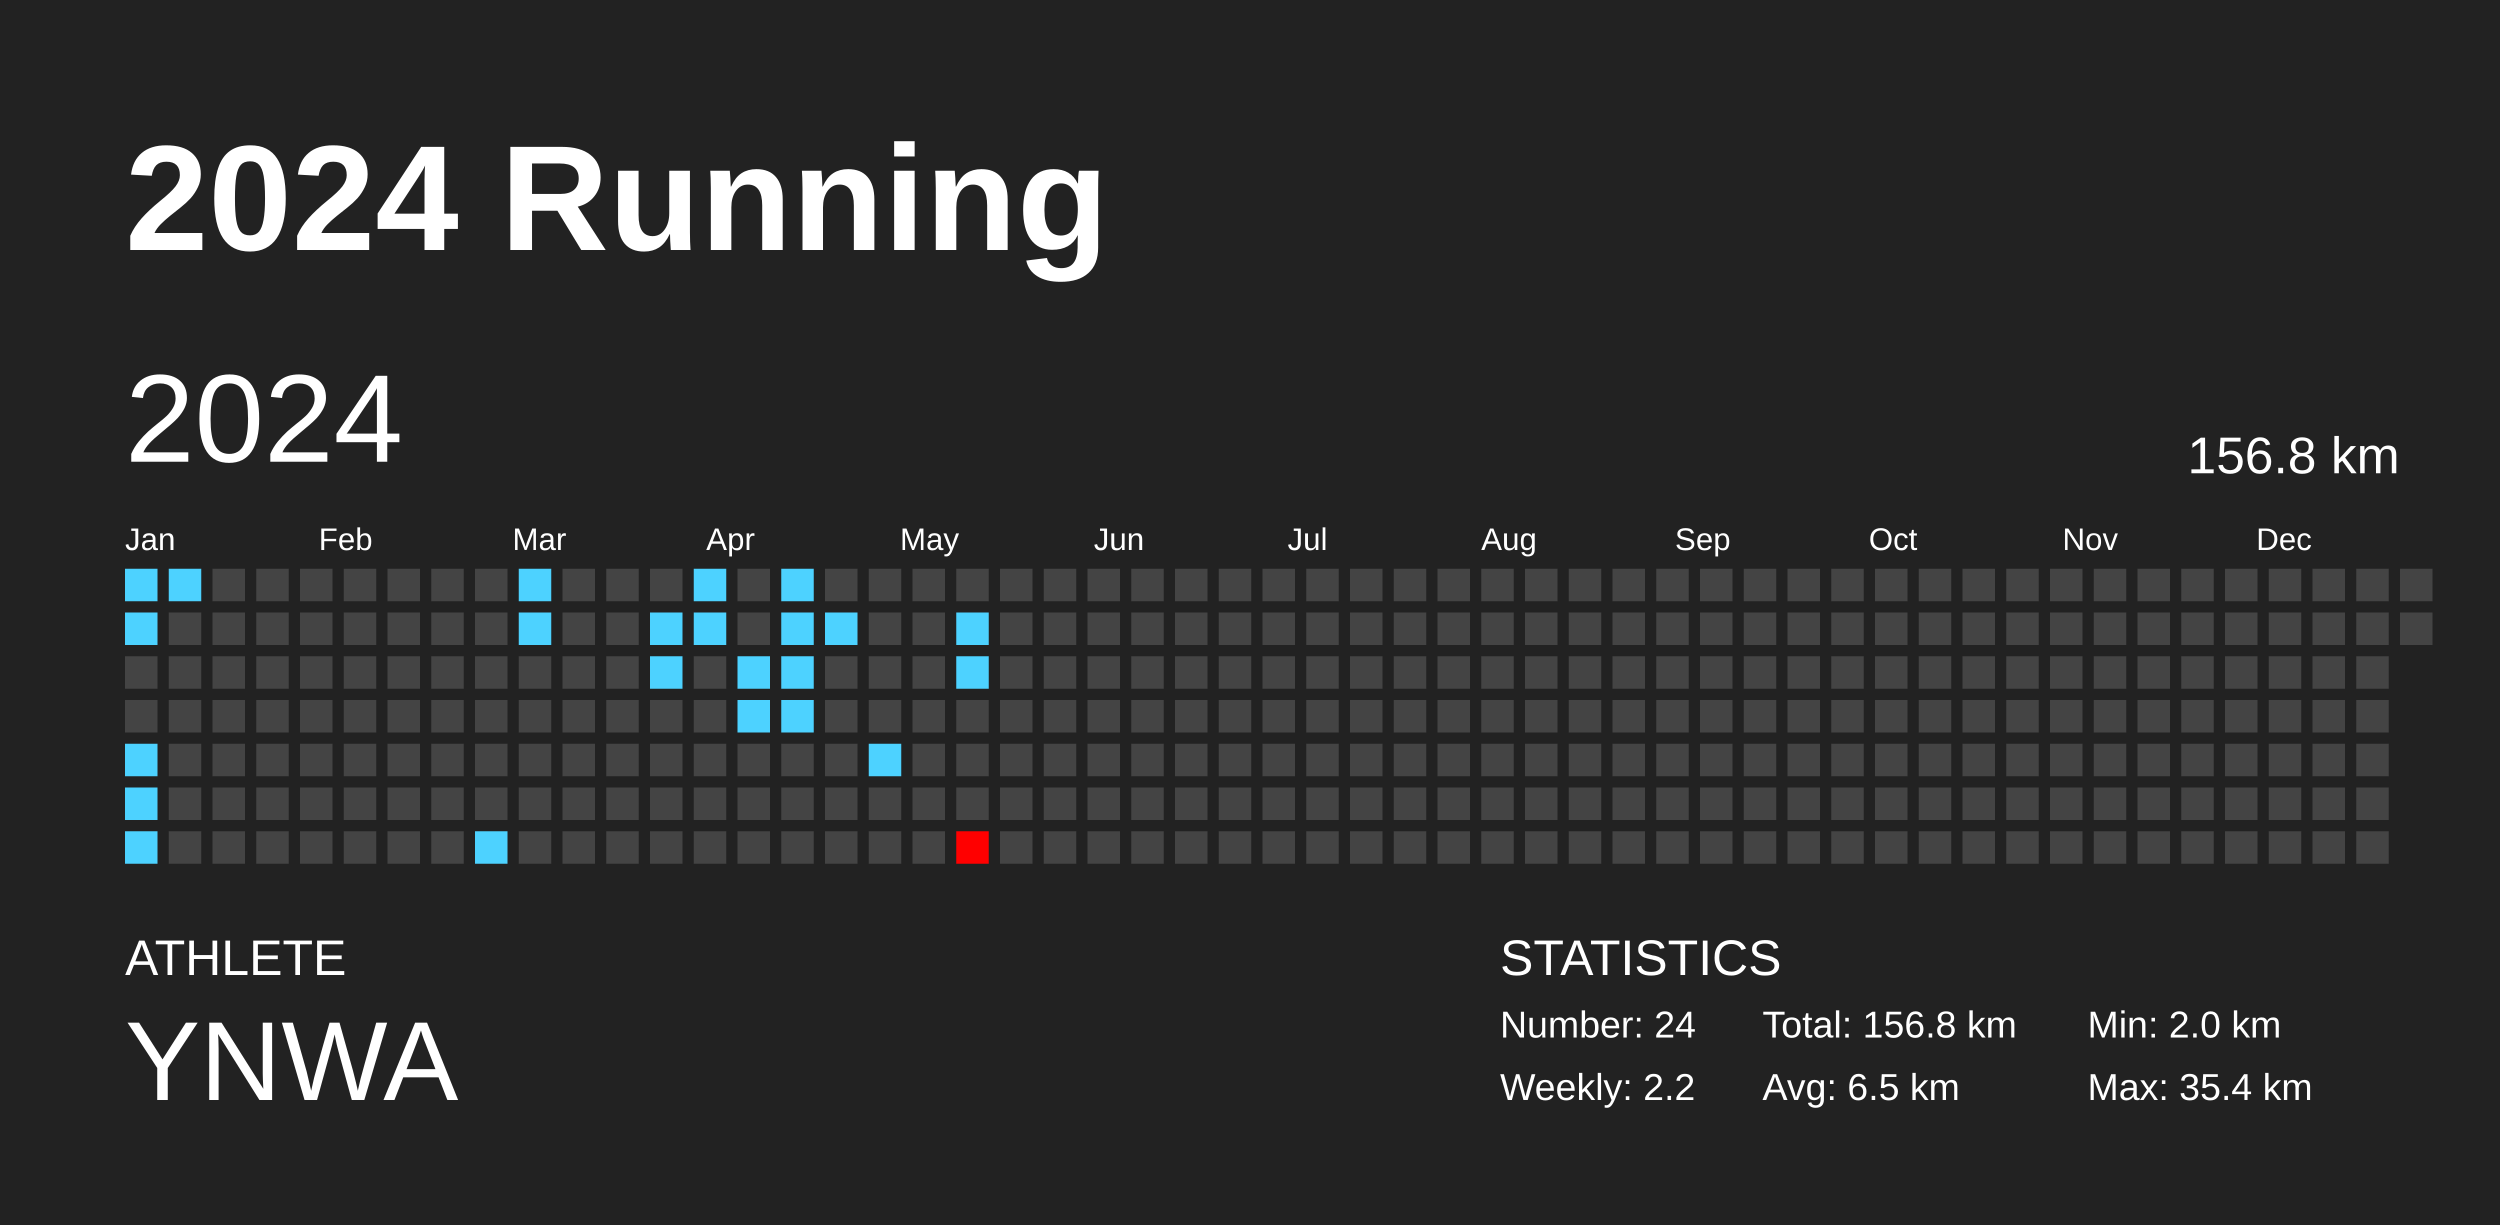
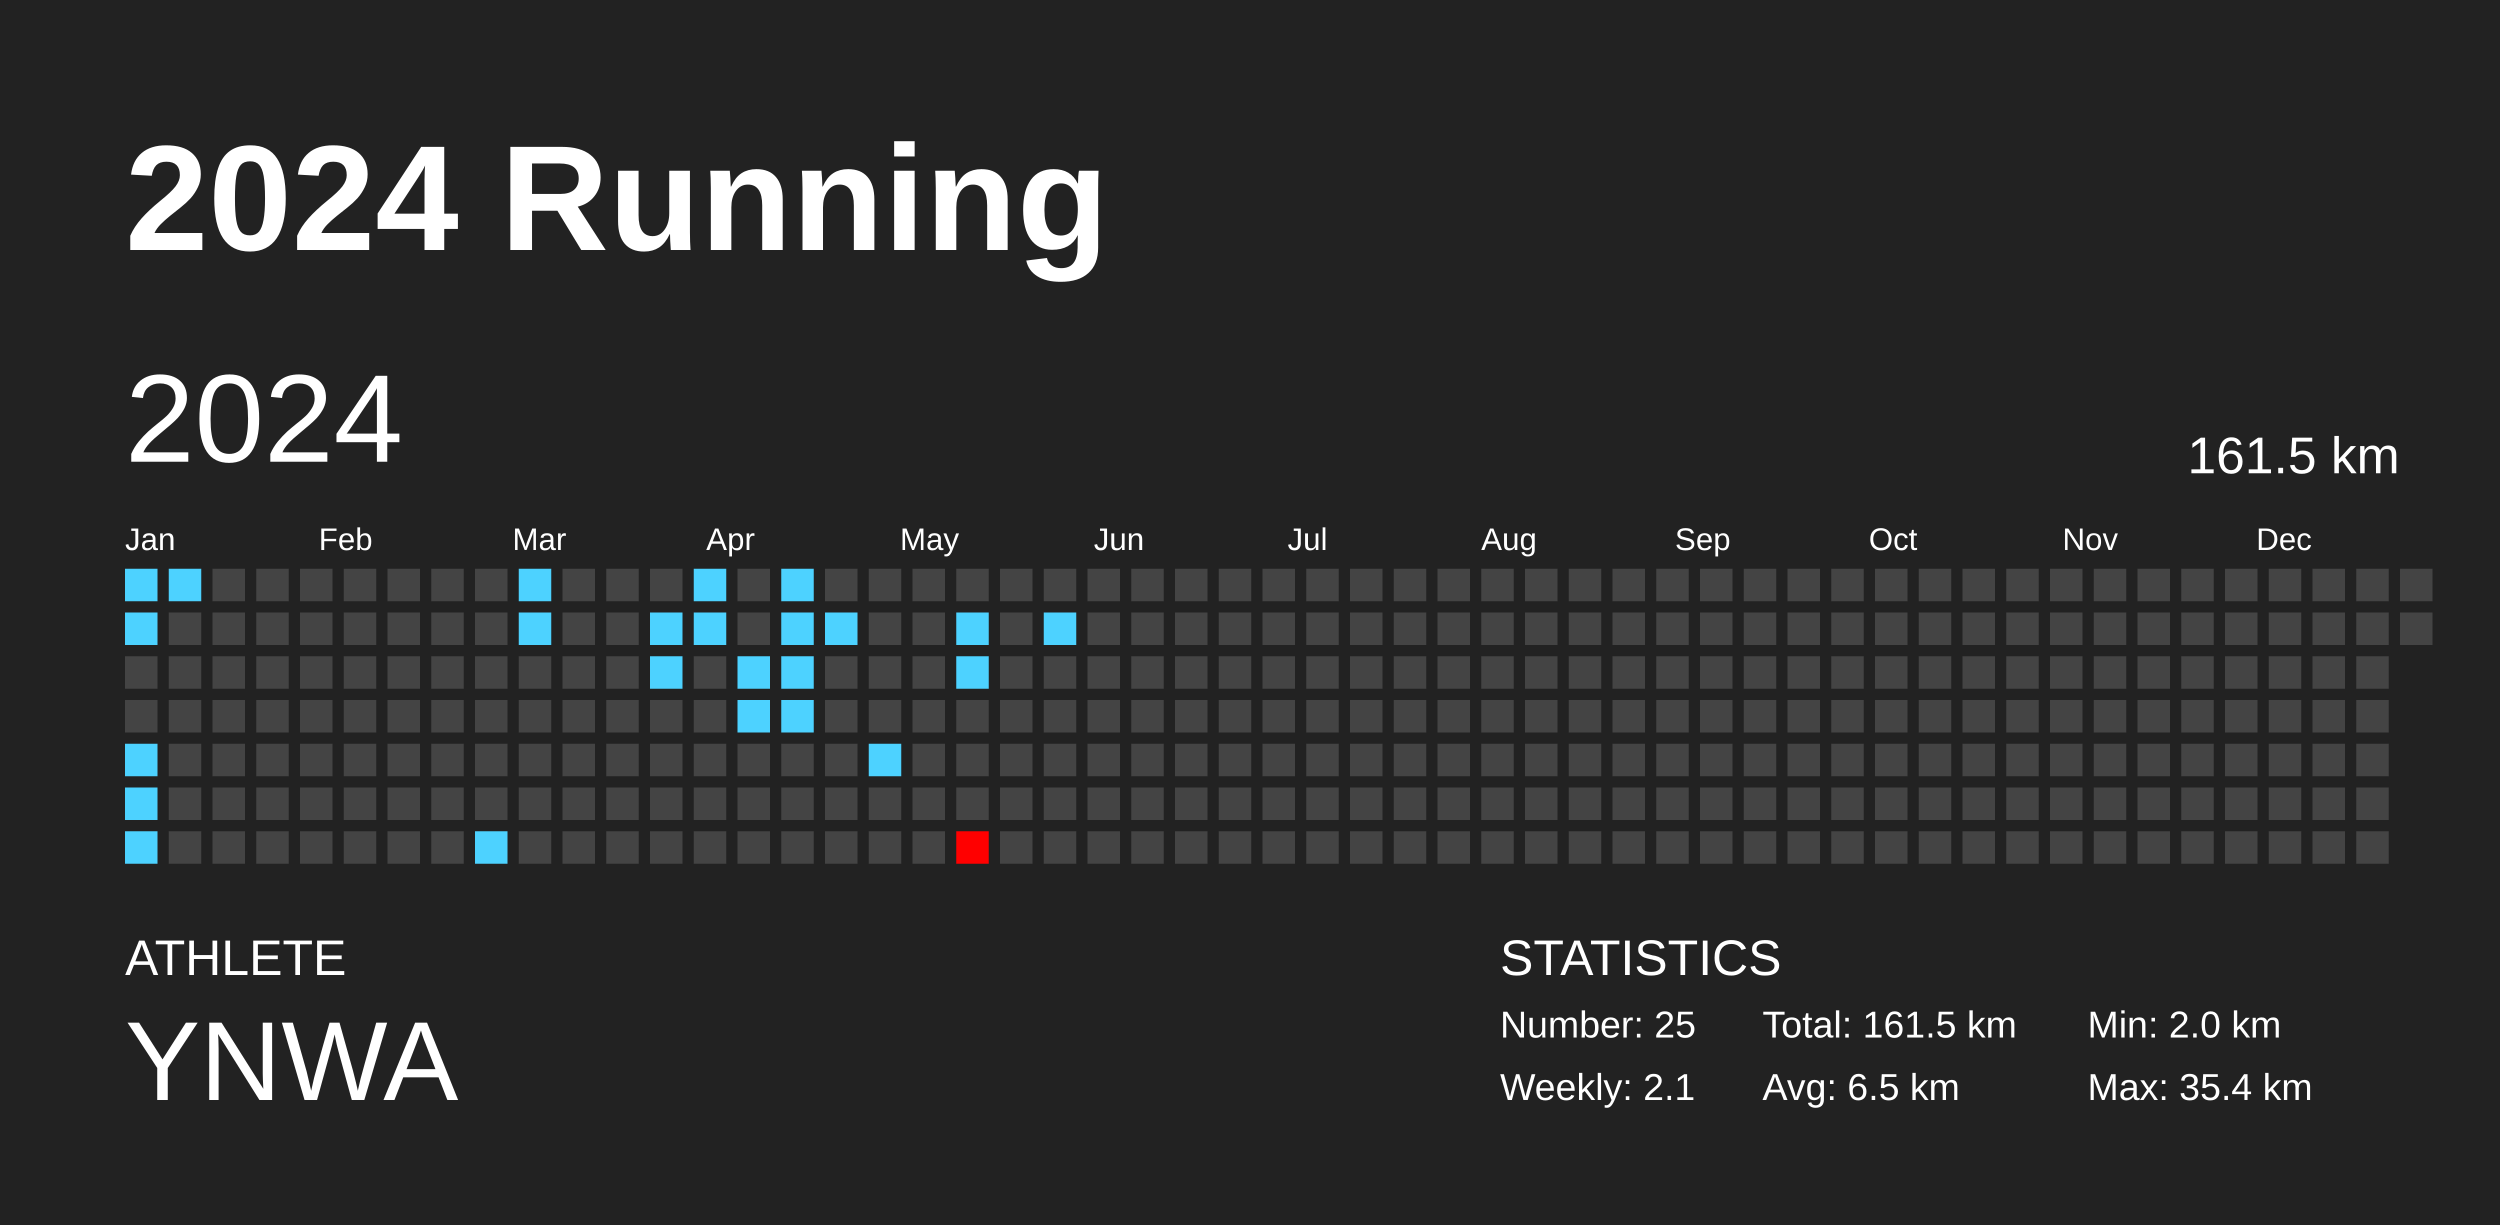
<svg xmlns="http://www.w3.org/2000/svg" baseProfile="full" height="98mm" version="1.1" viewBox="0,0,200,98" width="200mm">
  <defs />
  <rect fill="#222222" height="98" width="200" x="0" y="0" />
  <text fill="#FFFFFF" style="font-size:12px; font-family:Arial; font-weight:bold;" x="10" y="20">2024 Running</text>
  <text fill="#FFFFFF" style="font-size:4px; font-family:Arial" x="10" y="78">ATHLETE</text>
  <text fill="#FFFFFF" style="font-size:9px; font-family:Arial" x="10" y="88">YNWA</text>
  <text fill="#FFFFFF" style="font-size:4px; font-family:Arial" x="120" y="78">STATISTICS</text>
-   <text fill="#FFFFFF" style="font-size:3px; font-family:Arial" x="120" y="83">Number: 24</text>
-   <text fill="#FFFFFF" style="font-size:3px; font-family:Arial" x="120" y="88">Weekly: 2.2</text>
-   <text fill="#FFFFFF" style="font-size:3px; font-family:Arial" x="141" y="83">Total: 156.8 km</text>
+   <text fill="#FFFFFF" style="font-size:3px; font-family:Arial" x="120" y="83">Number: 25</text>
+   <text fill="#FFFFFF" style="font-size:3px; font-family:Arial" x="120" y="88">Weekly: 2.1</text>
+   <text fill="#FFFFFF" style="font-size:3px; font-family:Arial" x="141" y="83">Total: 161.5 km</text>
  <text fill="#FFFFFF" style="font-size:3px; font-family:Arial" x="141" y="88">Avg: 6.5 km</text>
  <text fill="#FFFFFF" style="font-size:3px; font-family:Arial" x="167" y="83">Min: 2.0 km</text>
  <text fill="#FFFFFF" style="font-size:3px; font-family:Arial" x="167" y="88">Max: 35.4 km</text>
  <text dominant-baseline="hanging" fill="#FFFFFF" style="font-size:10.0px; font-family:Arial;" x="10" y="30">2024</text>
-   <text dominant-baseline="hanging" fill="#FFFFFF" style="font-size:4.125px; font-family:Arial;" x="175" y="35">156.8 km</text>
+   <text dominant-baseline="hanging" fill="#FFFFFF" style="font-size:4.125px; font-family:Arial;" x="175" y="35">161.5 km</text>
  <text fill="#FFFFFF" style="font-size:2.5px; font-family:Arial" x="10.0" y="44">Jan</text>
  <text fill="#FFFFFF" style="font-size:2.5px; font-family:Arial" x="25.5" y="44">Feb</text>
  <text fill="#FFFFFF" style="font-size:2.5px; font-family:Arial" x="41.0" y="44">Mar</text>
  <text fill="#FFFFFF" style="font-size:2.5px; font-family:Arial" x="56.5" y="44">Apr</text>
  <text fill="#FFFFFF" style="font-size:2.5px; font-family:Arial" x="72.0" y="44">May</text>
  <text fill="#FFFFFF" style="font-size:2.5px; font-family:Arial" x="87.5" y="44">Jun</text>
  <text fill="#FFFFFF" style="font-size:2.5px; font-family:Arial" x="103.0" y="44">Jul</text>
  <text fill="#FFFFFF" style="font-size:2.5px; font-family:Arial" x="118.5" y="44">Aug</text>
  <text fill="#FFFFFF" style="font-size:2.5px; font-family:Arial" x="134.0" y="44">Sep</text>
  <text fill="#FFFFFF" style="font-size:2.5px; font-family:Arial" x="149.5" y="44">Oct</text>
  <text fill="#FFFFFF" style="font-size:2.5px; font-family:Arial" x="165.0" y="44">Nov</text>
  <text fill="#FFFFFF" style="font-size:2.5px; font-family:Arial" x="180.5" y="44">Dec</text>
  <rect fill="#4dd2ff" height="2.6" width="2.6" x="10.0" y="45.5" />
  <rect fill="#4dd2ff" height="2.6" width="2.6" x="10.0" y="49.0" />
  <rect fill="#444444" height="2.6" width="2.6" x="10.0" y="52.5" />
  <rect fill="#444444" height="2.6" width="2.6" x="10.0" y="56.0" />
  <rect fill="#4dd2ff" height="2.6" width="2.6" x="10.0" y="59.5" />
  <rect fill="#4dd2ff" height="2.6" width="2.6" x="10.0" y="63.0" />
  <rect fill="#4dd2ff" height="2.6" width="2.6" x="10.0" y="66.5" />
  <rect fill="#4dd2ff" height="2.6" width="2.6" x="13.5" y="45.5" />
  <rect fill="#444444" height="2.6" width="2.6" x="13.5" y="49.0" />
  <rect fill="#444444" height="2.6" width="2.6" x="13.5" y="52.5" />
  <rect fill="#444444" height="2.6" width="2.6" x="13.5" y="56.0" />
  <rect fill="#444444" height="2.6" width="2.6" x="13.5" y="59.5" />
  <rect fill="#444444" height="2.6" width="2.6" x="13.5" y="63.0" />
  <rect fill="#444444" height="2.6" width="2.6" x="13.5" y="66.5" />
  <rect fill="#444444" height="2.6" width="2.6" x="17.0" y="45.5" />
  <rect fill="#444444" height="2.6" width="2.6" x="17.0" y="49.0" />
  <rect fill="#444444" height="2.6" width="2.6" x="17.0" y="52.5" />
  <rect fill="#444444" height="2.6" width="2.6" x="17.0" y="56.0" />
  <rect fill="#444444" height="2.6" width="2.6" x="17.0" y="59.5" />
  <rect fill="#444444" height="2.6" width="2.6" x="17.0" y="63.0" />
  <rect fill="#444444" height="2.6" width="2.6" x="17.0" y="66.5" />
  <rect fill="#444444" height="2.6" width="2.6" x="20.5" y="45.5" />
  <rect fill="#444444" height="2.6" width="2.6" x="20.5" y="49.0" />
  <rect fill="#444444" height="2.6" width="2.6" x="20.5" y="52.5" />
  <rect fill="#444444" height="2.6" width="2.6" x="20.5" y="56.0" />
  <rect fill="#444444" height="2.6" width="2.6" x="20.5" y="59.5" />
  <rect fill="#444444" height="2.6" width="2.6" x="20.5" y="63.0" />
  <rect fill="#444444" height="2.6" width="2.6" x="20.5" y="66.5" />
  <rect fill="#444444" height="2.6" width="2.6" x="24.0" y="45.5" />
  <rect fill="#444444" height="2.6" width="2.6" x="24.0" y="49.0" />
  <rect fill="#444444" height="2.6" width="2.6" x="24.0" y="52.5" />
  <rect fill="#444444" height="2.6" width="2.6" x="24.0" y="56.0" />
  <rect fill="#444444" height="2.6" width="2.6" x="24.0" y="59.5" />
  <rect fill="#444444" height="2.6" width="2.6" x="24.0" y="63.0" />
  <rect fill="#444444" height="2.6" width="2.6" x="24.0" y="66.5" />
  <rect fill="#444444" height="2.6" width="2.6" x="27.5" y="45.5" />
  <rect fill="#444444" height="2.6" width="2.6" x="27.5" y="49.0" />
  <rect fill="#444444" height="2.6" width="2.6" x="27.5" y="52.5" />
  <rect fill="#444444" height="2.6" width="2.6" x="27.5" y="56.0" />
  <rect fill="#444444" height="2.6" width="2.6" x="27.5" y="59.5" />
  <rect fill="#444444" height="2.6" width="2.6" x="27.5" y="63.0" />
  <rect fill="#444444" height="2.6" width="2.6" x="27.5" y="66.5" />
  <rect fill="#444444" height="2.6" width="2.6" x="31.0" y="45.5" />
  <rect fill="#444444" height="2.6" width="2.6" x="31.0" y="49.0" />
  <rect fill="#444444" height="2.6" width="2.6" x="31.0" y="52.5" />
  <rect fill="#444444" height="2.6" width="2.6" x="31.0" y="56.0" />
  <rect fill="#444444" height="2.6" width="2.6" x="31.0" y="59.5" />
  <rect fill="#444444" height="2.6" width="2.6" x="31.0" y="63.0" />
  <rect fill="#444444" height="2.6" width="2.6" x="31.0" y="66.5" />
  <rect fill="#444444" height="2.6" width="2.6" x="34.5" y="45.5" />
  <rect fill="#444444" height="2.6" width="2.6" x="34.5" y="49.0" />
  <rect fill="#444444" height="2.6" width="2.6" x="34.5" y="52.5" />
  <rect fill="#444444" height="2.6" width="2.6" x="34.5" y="56.0" />
  <rect fill="#444444" height="2.6" width="2.6" x="34.5" y="59.5" />
  <rect fill="#444444" height="2.6" width="2.6" x="34.5" y="63.0" />
  <rect fill="#444444" height="2.6" width="2.6" x="34.5" y="66.5" />
  <rect fill="#444444" height="2.6" width="2.6" x="38.0" y="45.5" />
  <rect fill="#444444" height="2.6" width="2.6" x="38.0" y="49.0" />
  <rect fill="#444444" height="2.6" width="2.6" x="38.0" y="52.5" />
  <rect fill="#444444" height="2.6" width="2.6" x="38.0" y="56.0" />
  <rect fill="#444444" height="2.6" width="2.6" x="38.0" y="59.5" />
  <rect fill="#444444" height="2.6" width="2.6" x="38.0" y="63.0" />
  <rect fill="#4dd2ff" height="2.6" width="2.6" x="38.0" y="66.5" />
  <rect fill="#4dd2ff" height="2.6" width="2.6" x="41.5" y="45.5" />
  <rect fill="#4dd2ff" height="2.6" width="2.6" x="41.5" y="49.0" />
  <rect fill="#444444" height="2.6" width="2.6" x="41.5" y="52.5" />
  <rect fill="#444444" height="2.6" width="2.6" x="41.5" y="56.0" />
  <rect fill="#444444" height="2.6" width="2.6" x="41.5" y="59.5" />
  <rect fill="#444444" height="2.6" width="2.6" x="41.5" y="63.0" />
  <rect fill="#444444" height="2.6" width="2.6" x="41.5" y="66.5" />
  <rect fill="#444444" height="2.6" width="2.6" x="45.0" y="45.5" />
  <rect fill="#444444" height="2.6" width="2.6" x="45.0" y="49.0" />
  <rect fill="#444444" height="2.6" width="2.6" x="45.0" y="52.5" />
  <rect fill="#444444" height="2.6" width="2.6" x="45.0" y="56.0" />
  <rect fill="#444444" height="2.6" width="2.6" x="45.0" y="59.5" />
  <rect fill="#444444" height="2.6" width="2.6" x="45.0" y="63.0" />
  <rect fill="#444444" height="2.6" width="2.6" x="45.0" y="66.5" />
  <rect fill="#444444" height="2.6" width="2.6" x="48.5" y="45.5" />
  <rect fill="#444444" height="2.6" width="2.6" x="48.5" y="49.0" />
  <rect fill="#444444" height="2.6" width="2.6" x="48.5" y="52.5" />
  <rect fill="#444444" height="2.6" width="2.6" x="48.5" y="56.0" />
  <rect fill="#444444" height="2.6" width="2.6" x="48.5" y="59.5" />
  <rect fill="#444444" height="2.6" width="2.6" x="48.5" y="63.0" />
  <rect fill="#444444" height="2.6" width="2.6" x="48.5" y="66.5" />
  <rect fill="#444444" height="2.6" width="2.6" x="52.0" y="45.5" />
  <rect fill="#4dd2ff" height="2.6" width="2.6" x="52.0" y="49.0" />
  <rect fill="#4dd2ff" height="2.6" width="2.6" x="52.0" y="52.5" />
  <rect fill="#444444" height="2.6" width="2.6" x="52.0" y="56.0" />
  <rect fill="#444444" height="2.6" width="2.6" x="52.0" y="59.5" />
  <rect fill="#444444" height="2.6" width="2.6" x="52.0" y="63.0" />
  <rect fill="#444444" height="2.6" width="2.6" x="52.0" y="66.5" />
  <rect fill="#4dd2ff" height="2.6" width="2.6" x="55.5" y="45.5" />
  <rect fill="#4dd2ff" height="2.6" width="2.6" x="55.5" y="49.0" />
  <rect fill="#444444" height="2.6" width="2.6" x="55.5" y="52.5" />
  <rect fill="#444444" height="2.6" width="2.6" x="55.5" y="56.0" />
  <rect fill="#444444" height="2.6" width="2.6" x="55.5" y="59.5" />
  <rect fill="#444444" height="2.6" width="2.6" x="55.5" y="63.0" />
  <rect fill="#444444" height="2.6" width="2.6" x="55.5" y="66.5" />
  <rect fill="#444444" height="2.6" width="2.6" x="59.0" y="45.5" />
  <rect fill="#444444" height="2.6" width="2.6" x="59.0" y="49.0" />
  <rect fill="#4dd2ff" height="2.6" width="2.6" x="59.0" y="52.5" />
  <rect fill="#4dd2ff" height="2.6" width="2.6" x="59.0" y="56.0" />
  <rect fill="#444444" height="2.6" width="2.6" x="59.0" y="59.5" />
  <rect fill="#444444" height="2.6" width="2.6" x="59.0" y="63.0" />
  <rect fill="#444444" height="2.6" width="2.6" x="59.0" y="66.5" />
  <rect fill="#4dd2ff" height="2.6" width="2.6" x="62.5" y="45.5" />
  <rect fill="#4dd2ff" height="2.6" width="2.6" x="62.5" y="49.0" />
  <rect fill="#4dd2ff" height="2.6" width="2.6" x="62.5" y="52.5" />
  <rect fill="#4dd2ff" height="2.6" width="2.6" x="62.5" y="56.0" />
  <rect fill="#444444" height="2.6" width="2.6" x="62.5" y="59.5" />
  <rect fill="#444444" height="2.6" width="2.6" x="62.5" y="63.0" />
  <rect fill="#444444" height="2.6" width="2.6" x="62.5" y="66.5" />
  <rect fill="#444444" height="2.6" width="2.6" x="66.0" y="45.5" />
  <rect fill="#4dd2ff" height="2.6" width="2.6" x="66.0" y="49.0" />
  <rect fill="#444444" height="2.6" width="2.6" x="66.0" y="52.5" />
  <rect fill="#444444" height="2.6" width="2.6" x="66.0" y="56.0" />
  <rect fill="#444444" height="2.6" width="2.6" x="66.0" y="59.5" />
  <rect fill="#444444" height="2.6" width="2.6" x="66.0" y="63.0" />
  <rect fill="#444444" height="2.6" width="2.6" x="66.0" y="66.5" />
  <rect fill="#444444" height="2.6" width="2.6" x="69.5" y="45.5" />
  <rect fill="#444444" height="2.6" width="2.6" x="69.5" y="49.0" />
  <rect fill="#444444" height="2.6" width="2.6" x="69.5" y="52.5" />
  <rect fill="#444444" height="2.6" width="2.6" x="69.5" y="56.0" />
  <rect fill="#4dd2ff" height="2.6" width="2.6" x="69.5" y="59.5" />
  <rect fill="#444444" height="2.6" width="2.6" x="69.5" y="63.0" />
  <rect fill="#444444" height="2.6" width="2.6" x="69.5" y="66.5" />
  <rect fill="#444444" height="2.6" width="2.6" x="73.0" y="45.5" />
  <rect fill="#444444" height="2.6" width="2.6" x="73.0" y="49.0" />
  <rect fill="#444444" height="2.6" width="2.6" x="73.0" y="52.5" />
  <rect fill="#444444" height="2.6" width="2.6" x="73.0" y="56.0" />
  <rect fill="#444444" height="2.6" width="2.6" x="73.0" y="59.5" />
  <rect fill="#444444" height="2.6" width="2.6" x="73.0" y="63.0" />
  <rect fill="#444444" height="2.6" width="2.6" x="73.0" y="66.5" />
  <rect fill="#444444" height="2.6" width="2.6" x="76.5" y="45.5" />
  <rect fill="#4dd2ff" height="2.6" width="2.6" x="76.5" y="49.0" />
  <rect fill="#4dd2ff" height="2.6" width="2.6" x="76.5" y="52.5" />
  <rect fill="#444444" height="2.6" width="2.6" x="76.5" y="56.0" />
  <rect fill="#444444" height="2.6" width="2.6" x="76.5" y="59.5" />
  <rect fill="#444444" height="2.6" width="2.6" x="76.5" y="63.0" />
  <rect fill="red" height="2.6" width="2.6" x="76.5" y="66.5" />
  <rect fill="#444444" height="2.6" width="2.6" x="80.0" y="45.5" />
  <rect fill="#444444" height="2.6" width="2.6" x="80.0" y="49.0" />
  <rect fill="#444444" height="2.6" width="2.6" x="80.0" y="52.5" />
  <rect fill="#444444" height="2.6" width="2.6" x="80.0" y="56.0" />
  <rect fill="#444444" height="2.6" width="2.6" x="80.0" y="59.5" />
  <rect fill="#444444" height="2.6" width="2.6" x="80.0" y="63.0" />
  <rect fill="#444444" height="2.6" width="2.6" x="80.0" y="66.5" />
  <rect fill="#444444" height="2.6" width="2.6" x="83.5" y="45.5" />
-   <rect fill="#444444" height="2.6" width="2.6" x="83.5" y="49.0" />
+   <rect fill="#4dd2ff" height="2.6" width="2.6" x="83.5" y="49.0" />
  <rect fill="#444444" height="2.6" width="2.6" x="83.5" y="52.5" />
  <rect fill="#444444" height="2.6" width="2.6" x="83.5" y="56.0" />
  <rect fill="#444444" height="2.6" width="2.6" x="83.5" y="59.5" />
  <rect fill="#444444" height="2.6" width="2.6" x="83.5" y="63.0" />
  <rect fill="#444444" height="2.6" width="2.6" x="83.5" y="66.5" />
  <rect fill="#444444" height="2.6" width="2.6" x="87.0" y="45.5" />
  <rect fill="#444444" height="2.6" width="2.6" x="87.0" y="49.0" />
  <rect fill="#444444" height="2.6" width="2.6" x="87.0" y="52.5" />
  <rect fill="#444444" height="2.6" width="2.6" x="87.0" y="56.0" />
  <rect fill="#444444" height="2.6" width="2.6" x="87.0" y="59.5" />
  <rect fill="#444444" height="2.6" width="2.6" x="87.0" y="63.0" />
  <rect fill="#444444" height="2.6" width="2.6" x="87.0" y="66.5" />
  <rect fill="#444444" height="2.6" width="2.6" x="90.5" y="45.5" />
  <rect fill="#444444" height="2.6" width="2.6" x="90.5" y="49.0" />
  <rect fill="#444444" height="2.6" width="2.6" x="90.5" y="52.5" />
  <rect fill="#444444" height="2.6" width="2.6" x="90.5" y="56.0" />
  <rect fill="#444444" height="2.6" width="2.6" x="90.5" y="59.5" />
  <rect fill="#444444" height="2.6" width="2.6" x="90.5" y="63.0" />
  <rect fill="#444444" height="2.6" width="2.6" x="90.5" y="66.5" />
  <rect fill="#444444" height="2.6" width="2.6" x="94.0" y="45.5" />
  <rect fill="#444444" height="2.6" width="2.6" x="94.0" y="49.0" />
  <rect fill="#444444" height="2.6" width="2.6" x="94.0" y="52.5" />
  <rect fill="#444444" height="2.6" width="2.6" x="94.0" y="56.0" />
  <rect fill="#444444" height="2.6" width="2.6" x="94.0" y="59.5" />
  <rect fill="#444444" height="2.6" width="2.6" x="94.0" y="63.0" />
  <rect fill="#444444" height="2.6" width="2.6" x="94.0" y="66.5" />
  <rect fill="#444444" height="2.6" width="2.6" x="97.5" y="45.5" />
  <rect fill="#444444" height="2.6" width="2.6" x="97.5" y="49.0" />
  <rect fill="#444444" height="2.6" width="2.6" x="97.5" y="52.5" />
  <rect fill="#444444" height="2.6" width="2.6" x="97.5" y="56.0" />
  <rect fill="#444444" height="2.6" width="2.6" x="97.5" y="59.5" />
  <rect fill="#444444" height="2.6" width="2.6" x="97.5" y="63.0" />
  <rect fill="#444444" height="2.6" width="2.6" x="97.5" y="66.5" />
  <rect fill="#444444" height="2.6" width="2.6" x="101.0" y="45.5" />
  <rect fill="#444444" height="2.6" width="2.6" x="101.0" y="49.0" />
  <rect fill="#444444" height="2.6" width="2.6" x="101.0" y="52.5" />
  <rect fill="#444444" height="2.6" width="2.6" x="101.0" y="56.0" />
  <rect fill="#444444" height="2.6" width="2.6" x="101.0" y="59.5" />
  <rect fill="#444444" height="2.6" width="2.6" x="101.0" y="63.0" />
  <rect fill="#444444" height="2.6" width="2.6" x="101.0" y="66.5" />
  <rect fill="#444444" height="2.6" width="2.6" x="104.5" y="45.5" />
  <rect fill="#444444" height="2.6" width="2.6" x="104.5" y="49.0" />
  <rect fill="#444444" height="2.6" width="2.6" x="104.5" y="52.5" />
  <rect fill="#444444" height="2.6" width="2.6" x="104.5" y="56.0" />
  <rect fill="#444444" height="2.6" width="2.6" x="104.5" y="59.5" />
  <rect fill="#444444" height="2.6" width="2.6" x="104.5" y="63.0" />
  <rect fill="#444444" height="2.6" width="2.6" x="104.5" y="66.5" />
  <rect fill="#444444" height="2.6" width="2.6" x="108.0" y="45.5" />
  <rect fill="#444444" height="2.6" width="2.6" x="108.0" y="49.0" />
  <rect fill="#444444" height="2.6" width="2.6" x="108.0" y="52.5" />
  <rect fill="#444444" height="2.6" width="2.6" x="108.0" y="56.0" />
  <rect fill="#444444" height="2.6" width="2.6" x="108.0" y="59.5" />
  <rect fill="#444444" height="2.6" width="2.6" x="108.0" y="63.0" />
  <rect fill="#444444" height="2.6" width="2.6" x="108.0" y="66.5" />
  <rect fill="#444444" height="2.6" width="2.6" x="111.5" y="45.5" />
  <rect fill="#444444" height="2.6" width="2.6" x="111.5" y="49.0" />
  <rect fill="#444444" height="2.6" width="2.6" x="111.5" y="52.5" />
  <rect fill="#444444" height="2.6" width="2.6" x="111.5" y="56.0" />
  <rect fill="#444444" height="2.6" width="2.6" x="111.5" y="59.5" />
  <rect fill="#444444" height="2.6" width="2.6" x="111.5" y="63.0" />
  <rect fill="#444444" height="2.6" width="2.6" x="111.5" y="66.5" />
  <rect fill="#444444" height="2.6" width="2.6" x="115.0" y="45.5" />
  <rect fill="#444444" height="2.6" width="2.6" x="115.0" y="49.0" />
  <rect fill="#444444" height="2.6" width="2.6" x="115.0" y="52.5" />
  <rect fill="#444444" height="2.6" width="2.6" x="115.0" y="56.0" />
  <rect fill="#444444" height="2.6" width="2.6" x="115.0" y="59.5" />
  <rect fill="#444444" height="2.6" width="2.6" x="115.0" y="63.0" />
  <rect fill="#444444" height="2.6" width="2.6" x="115.0" y="66.5" />
  <rect fill="#444444" height="2.6" width="2.6" x="118.5" y="45.5" />
  <rect fill="#444444" height="2.6" width="2.6" x="118.5" y="49.0" />
  <rect fill="#444444" height="2.6" width="2.6" x="118.5" y="52.5" />
  <rect fill="#444444" height="2.6" width="2.6" x="118.5" y="56.0" />
  <rect fill="#444444" height="2.6" width="2.6" x="118.5" y="59.5" />
  <rect fill="#444444" height="2.6" width="2.6" x="118.5" y="63.0" />
  <rect fill="#444444" height="2.6" width="2.6" x="118.5" y="66.5" />
  <rect fill="#444444" height="2.6" width="2.6" x="122.0" y="45.5" />
  <rect fill="#444444" height="2.6" width="2.6" x="122.0" y="49.0" />
  <rect fill="#444444" height="2.6" width="2.6" x="122.0" y="52.5" />
  <rect fill="#444444" height="2.6" width="2.6" x="122.0" y="56.0" />
  <rect fill="#444444" height="2.6" width="2.6" x="122.0" y="59.5" />
  <rect fill="#444444" height="2.6" width="2.6" x="122.0" y="63.0" />
  <rect fill="#444444" height="2.6" width="2.6" x="122.0" y="66.5" />
  <rect fill="#444444" height="2.6" width="2.6" x="125.5" y="45.5" />
  <rect fill="#444444" height="2.6" width="2.6" x="125.5" y="49.0" />
  <rect fill="#444444" height="2.6" width="2.6" x="125.5" y="52.5" />
  <rect fill="#444444" height="2.6" width="2.6" x="125.5" y="56.0" />
  <rect fill="#444444" height="2.6" width="2.6" x="125.5" y="59.5" />
  <rect fill="#444444" height="2.6" width="2.6" x="125.5" y="63.0" />
  <rect fill="#444444" height="2.6" width="2.6" x="125.5" y="66.5" />
  <rect fill="#444444" height="2.6" width="2.6" x="129.0" y="45.5" />
  <rect fill="#444444" height="2.6" width="2.6" x="129.0" y="49.0" />
  <rect fill="#444444" height="2.6" width="2.6" x="129.0" y="52.5" />
  <rect fill="#444444" height="2.6" width="2.6" x="129.0" y="56.0" />
  <rect fill="#444444" height="2.6" width="2.6" x="129.0" y="59.5" />
  <rect fill="#444444" height="2.6" width="2.6" x="129.0" y="63.0" />
  <rect fill="#444444" height="2.6" width="2.6" x="129.0" y="66.5" />
  <rect fill="#444444" height="2.6" width="2.6" x="132.5" y="45.5" />
  <rect fill="#444444" height="2.6" width="2.6" x="132.5" y="49.0" />
  <rect fill="#444444" height="2.6" width="2.6" x="132.5" y="52.5" />
  <rect fill="#444444" height="2.6" width="2.6" x="132.5" y="56.0" />
  <rect fill="#444444" height="2.6" width="2.6" x="132.5" y="59.5" />
  <rect fill="#444444" height="2.6" width="2.6" x="132.5" y="63.0" />
  <rect fill="#444444" height="2.6" width="2.6" x="132.5" y="66.5" />
  <rect fill="#444444" height="2.6" width="2.6" x="136.0" y="45.5" />
  <rect fill="#444444" height="2.6" width="2.6" x="136.0" y="49.0" />
  <rect fill="#444444" height="2.6" width="2.6" x="136.0" y="52.5" />
  <rect fill="#444444" height="2.6" width="2.6" x="136.0" y="56.0" />
  <rect fill="#444444" height="2.6" width="2.6" x="136.0" y="59.5" />
  <rect fill="#444444" height="2.6" width="2.6" x="136.0" y="63.0" />
  <rect fill="#444444" height="2.6" width="2.6" x="136.0" y="66.5" />
  <rect fill="#444444" height="2.6" width="2.6" x="139.5" y="45.5" />
  <rect fill="#444444" height="2.6" width="2.6" x="139.5" y="49.0" />
  <rect fill="#444444" height="2.6" width="2.6" x="139.5" y="52.5" />
  <rect fill="#444444" height="2.6" width="2.6" x="139.5" y="56.0" />
  <rect fill="#444444" height="2.6" width="2.6" x="139.5" y="59.5" />
  <rect fill="#444444" height="2.6" width="2.6" x="139.5" y="63.0" />
  <rect fill="#444444" height="2.6" width="2.6" x="139.5" y="66.5" />
  <rect fill="#444444" height="2.6" width="2.6" x="143.0" y="45.5" />
  <rect fill="#444444" height="2.6" width="2.6" x="143.0" y="49.0" />
  <rect fill="#444444" height="2.6" width="2.6" x="143.0" y="52.5" />
  <rect fill="#444444" height="2.6" width="2.6" x="143.0" y="56.0" />
  <rect fill="#444444" height="2.6" width="2.6" x="143.0" y="59.5" />
  <rect fill="#444444" height="2.6" width="2.6" x="143.0" y="63.0" />
  <rect fill="#444444" height="2.6" width="2.6" x="143.0" y="66.5" />
  <rect fill="#444444" height="2.6" width="2.6" x="146.5" y="45.5" />
  <rect fill="#444444" height="2.6" width="2.6" x="146.5" y="49.0" />
  <rect fill="#444444" height="2.6" width="2.6" x="146.5" y="52.5" />
  <rect fill="#444444" height="2.6" width="2.6" x="146.5" y="56.0" />
  <rect fill="#444444" height="2.6" width="2.6" x="146.5" y="59.5" />
  <rect fill="#444444" height="2.6" width="2.6" x="146.5" y="63.0" />
  <rect fill="#444444" height="2.6" width="2.6" x="146.5" y="66.5" />
  <rect fill="#444444" height="2.6" width="2.6" x="150.0" y="45.5" />
  <rect fill="#444444" height="2.6" width="2.6" x="150.0" y="49.0" />
  <rect fill="#444444" height="2.6" width="2.6" x="150.0" y="52.5" />
  <rect fill="#444444" height="2.6" width="2.6" x="150.0" y="56.0" />
  <rect fill="#444444" height="2.6" width="2.6" x="150.0" y="59.5" />
  <rect fill="#444444" height="2.6" width="2.6" x="150.0" y="63.0" />
  <rect fill="#444444" height="2.6" width="2.6" x="150.0" y="66.5" />
  <rect fill="#444444" height="2.6" width="2.6" x="153.5" y="45.5" />
  <rect fill="#444444" height="2.6" width="2.6" x="153.5" y="49.0" />
  <rect fill="#444444" height="2.6" width="2.6" x="153.5" y="52.5" />
  <rect fill="#444444" height="2.6" width="2.6" x="153.5" y="56.0" />
  <rect fill="#444444" height="2.6" width="2.6" x="153.5" y="59.5" />
  <rect fill="#444444" height="2.6" width="2.6" x="153.5" y="63.0" />
  <rect fill="#444444" height="2.6" width="2.6" x="153.5" y="66.5" />
  <rect fill="#444444" height="2.6" width="2.6" x="157.0" y="45.5" />
  <rect fill="#444444" height="2.6" width="2.6" x="157.0" y="49.0" />
  <rect fill="#444444" height="2.6" width="2.6" x="157.0" y="52.5" />
  <rect fill="#444444" height="2.6" width="2.6" x="157.0" y="56.0" />
  <rect fill="#444444" height="2.6" width="2.6" x="157.0" y="59.5" />
  <rect fill="#444444" height="2.6" width="2.6" x="157.0" y="63.0" />
  <rect fill="#444444" height="2.6" width="2.6" x="157.0" y="66.5" />
  <rect fill="#444444" height="2.6" width="2.6" x="160.5" y="45.5" />
  <rect fill="#444444" height="2.6" width="2.6" x="160.5" y="49.0" />
  <rect fill="#444444" height="2.6" width="2.6" x="160.5" y="52.5" />
  <rect fill="#444444" height="2.6" width="2.6" x="160.5" y="56.0" />
  <rect fill="#444444" height="2.6" width="2.6" x="160.5" y="59.5" />
  <rect fill="#444444" height="2.6" width="2.6" x="160.5" y="63.0" />
  <rect fill="#444444" height="2.6" width="2.6" x="160.5" y="66.5" />
  <rect fill="#444444" height="2.6" width="2.6" x="164.0" y="45.5" />
  <rect fill="#444444" height="2.6" width="2.6" x="164.0" y="49.0" />
  <rect fill="#444444" height="2.6" width="2.6" x="164.0" y="52.5" />
  <rect fill="#444444" height="2.6" width="2.6" x="164.0" y="56.0" />
  <rect fill="#444444" height="2.6" width="2.6" x="164.0" y="59.5" />
  <rect fill="#444444" height="2.6" width="2.6" x="164.0" y="63.0" />
  <rect fill="#444444" height="2.6" width="2.6" x="164.0" y="66.5" />
  <rect fill="#444444" height="2.6" width="2.6" x="167.5" y="45.5" />
  <rect fill="#444444" height="2.6" width="2.6" x="167.5" y="49.0" />
  <rect fill="#444444" height="2.6" width="2.6" x="167.5" y="52.5" />
  <rect fill="#444444" height="2.6" width="2.6" x="167.5" y="56.0" />
  <rect fill="#444444" height="2.6" width="2.6" x="167.5" y="59.5" />
  <rect fill="#444444" height="2.6" width="2.6" x="167.5" y="63.0" />
  <rect fill="#444444" height="2.6" width="2.6" x="167.5" y="66.5" />
  <rect fill="#444444" height="2.6" width="2.6" x="171.0" y="45.5" />
  <rect fill="#444444" height="2.6" width="2.6" x="171.0" y="49.0" />
  <rect fill="#444444" height="2.6" width="2.6" x="171.0" y="52.5" />
  <rect fill="#444444" height="2.6" width="2.6" x="171.0" y="56.0" />
  <rect fill="#444444" height="2.6" width="2.6" x="171.0" y="59.5" />
  <rect fill="#444444" height="2.6" width="2.6" x="171.0" y="63.0" />
  <rect fill="#444444" height="2.6" width="2.6" x="171.0" y="66.5" />
  <rect fill="#444444" height="2.6" width="2.6" x="174.5" y="45.5" />
  <rect fill="#444444" height="2.6" width="2.6" x="174.5" y="49.0" />
  <rect fill="#444444" height="2.6" width="2.6" x="174.5" y="52.5" />
  <rect fill="#444444" height="2.6" width="2.6" x="174.5" y="56.0" />
  <rect fill="#444444" height="2.6" width="2.6" x="174.5" y="59.5" />
  <rect fill="#444444" height="2.6" width="2.6" x="174.5" y="63.0" />
  <rect fill="#444444" height="2.6" width="2.6" x="174.5" y="66.5" />
  <rect fill="#444444" height="2.6" width="2.6" x="178.0" y="45.5" />
  <rect fill="#444444" height="2.6" width="2.6" x="178.0" y="49.0" />
  <rect fill="#444444" height="2.6" width="2.6" x="178.0" y="52.5" />
  <rect fill="#444444" height="2.6" width="2.6" x="178.0" y="56.0" />
  <rect fill="#444444" height="2.6" width="2.6" x="178.0" y="59.5" />
  <rect fill="#444444" height="2.6" width="2.6" x="178.0" y="63.0" />
  <rect fill="#444444" height="2.6" width="2.6" x="178.0" y="66.5" />
  <rect fill="#444444" height="2.6" width="2.6" x="181.5" y="45.5" />
  <rect fill="#444444" height="2.6" width="2.6" x="181.5" y="49.0" />
  <rect fill="#444444" height="2.6" width="2.6" x="181.5" y="52.5" />
  <rect fill="#444444" height="2.6" width="2.6" x="181.5" y="56.0" />
  <rect fill="#444444" height="2.6" width="2.6" x="181.5" y="59.5" />
  <rect fill="#444444" height="2.6" width="2.6" x="181.5" y="63.0" />
  <rect fill="#444444" height="2.6" width="2.6" x="181.5" y="66.5" />
  <rect fill="#444444" height="2.6" width="2.6" x="185.0" y="45.5" />
  <rect fill="#444444" height="2.6" width="2.6" x="185.0" y="49.0" />
  <rect fill="#444444" height="2.6" width="2.6" x="185.0" y="52.5" />
  <rect fill="#444444" height="2.6" width="2.6" x="185.0" y="56.0" />
  <rect fill="#444444" height="2.6" width="2.6" x="185.0" y="59.5" />
  <rect fill="#444444" height="2.6" width="2.6" x="185.0" y="63.0" />
  <rect fill="#444444" height="2.6" width="2.6" x="185.0" y="66.5" />
  <rect fill="#444444" height="2.6" width="2.6" x="188.5" y="45.5" />
  <rect fill="#444444" height="2.6" width="2.6" x="188.5" y="49.0" />
  <rect fill="#444444" height="2.6" width="2.6" x="188.5" y="52.5" />
  <rect fill="#444444" height="2.6" width="2.6" x="188.5" y="56.0" />
  <rect fill="#444444" height="2.6" width="2.6" x="188.5" y="59.5" />
  <rect fill="#444444" height="2.6" width="2.6" x="188.5" y="63.0" />
  <rect fill="#444444" height="2.6" width="2.6" x="188.5" y="66.5" />
  <rect fill="#444444" height="2.6" width="2.6" x="192.0" y="45.5" />
  <rect fill="#444444" height="2.6" width="2.6" x="192.0" y="49.0" />
</svg>
